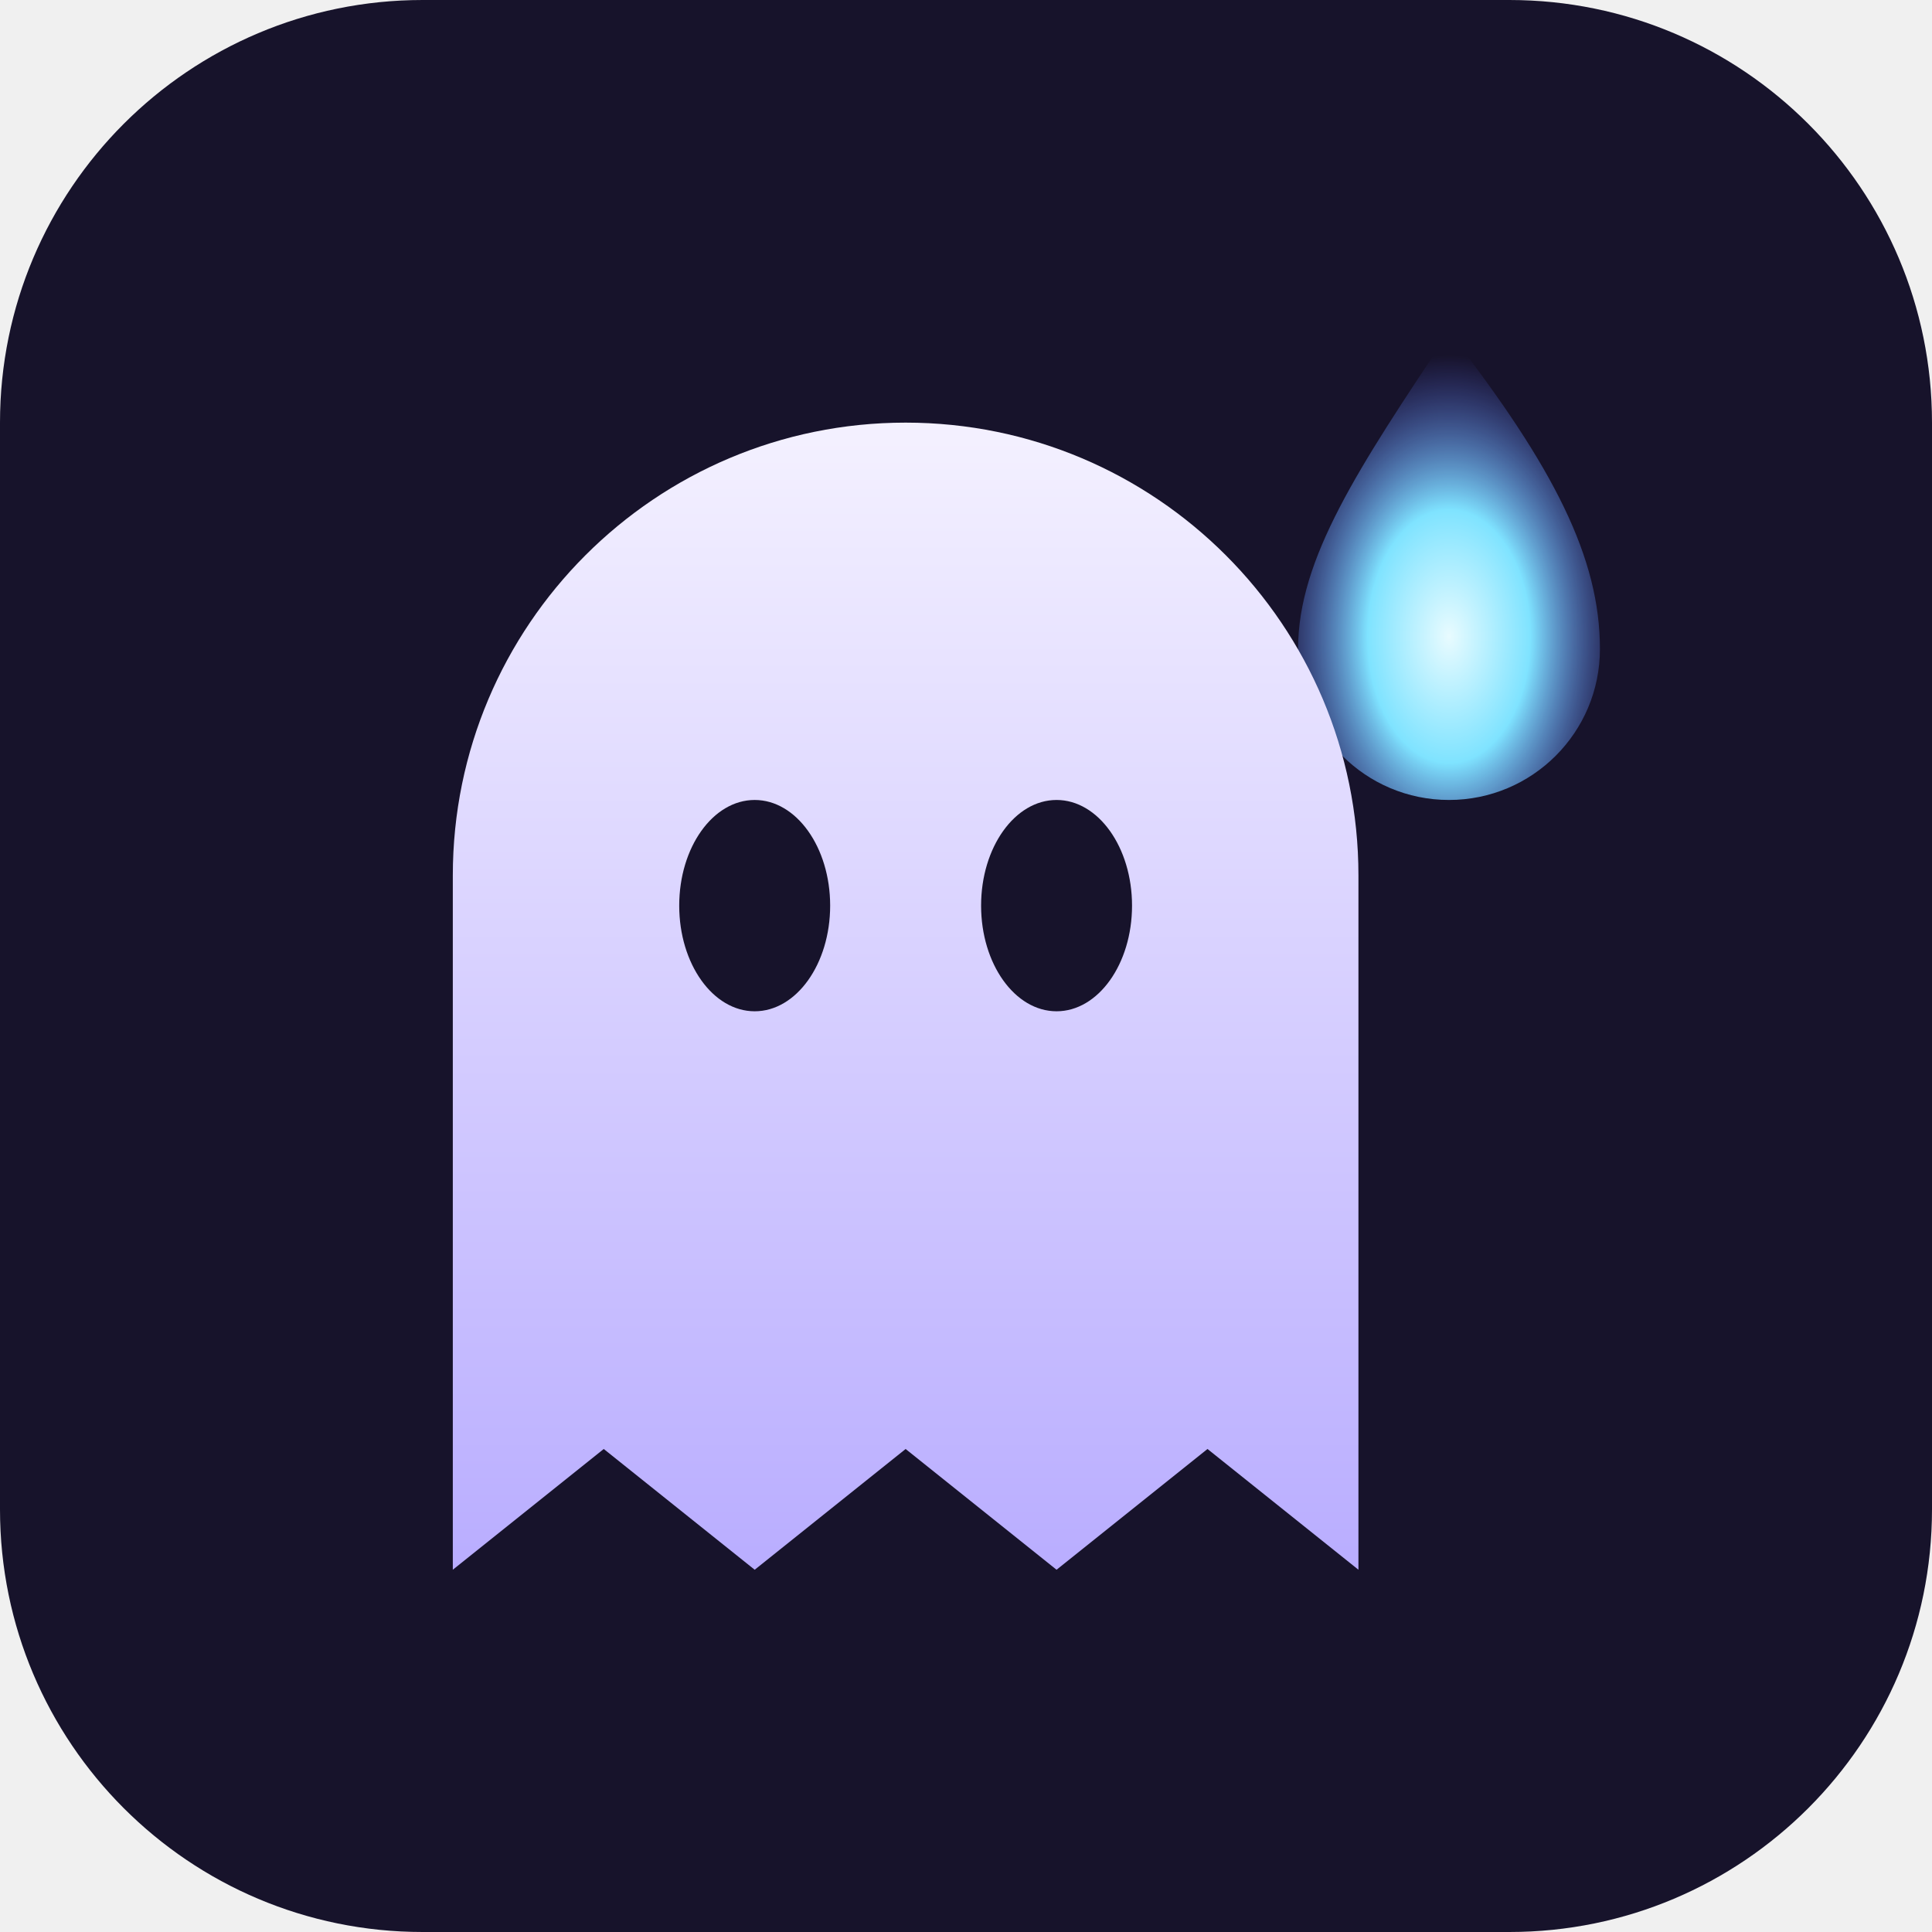
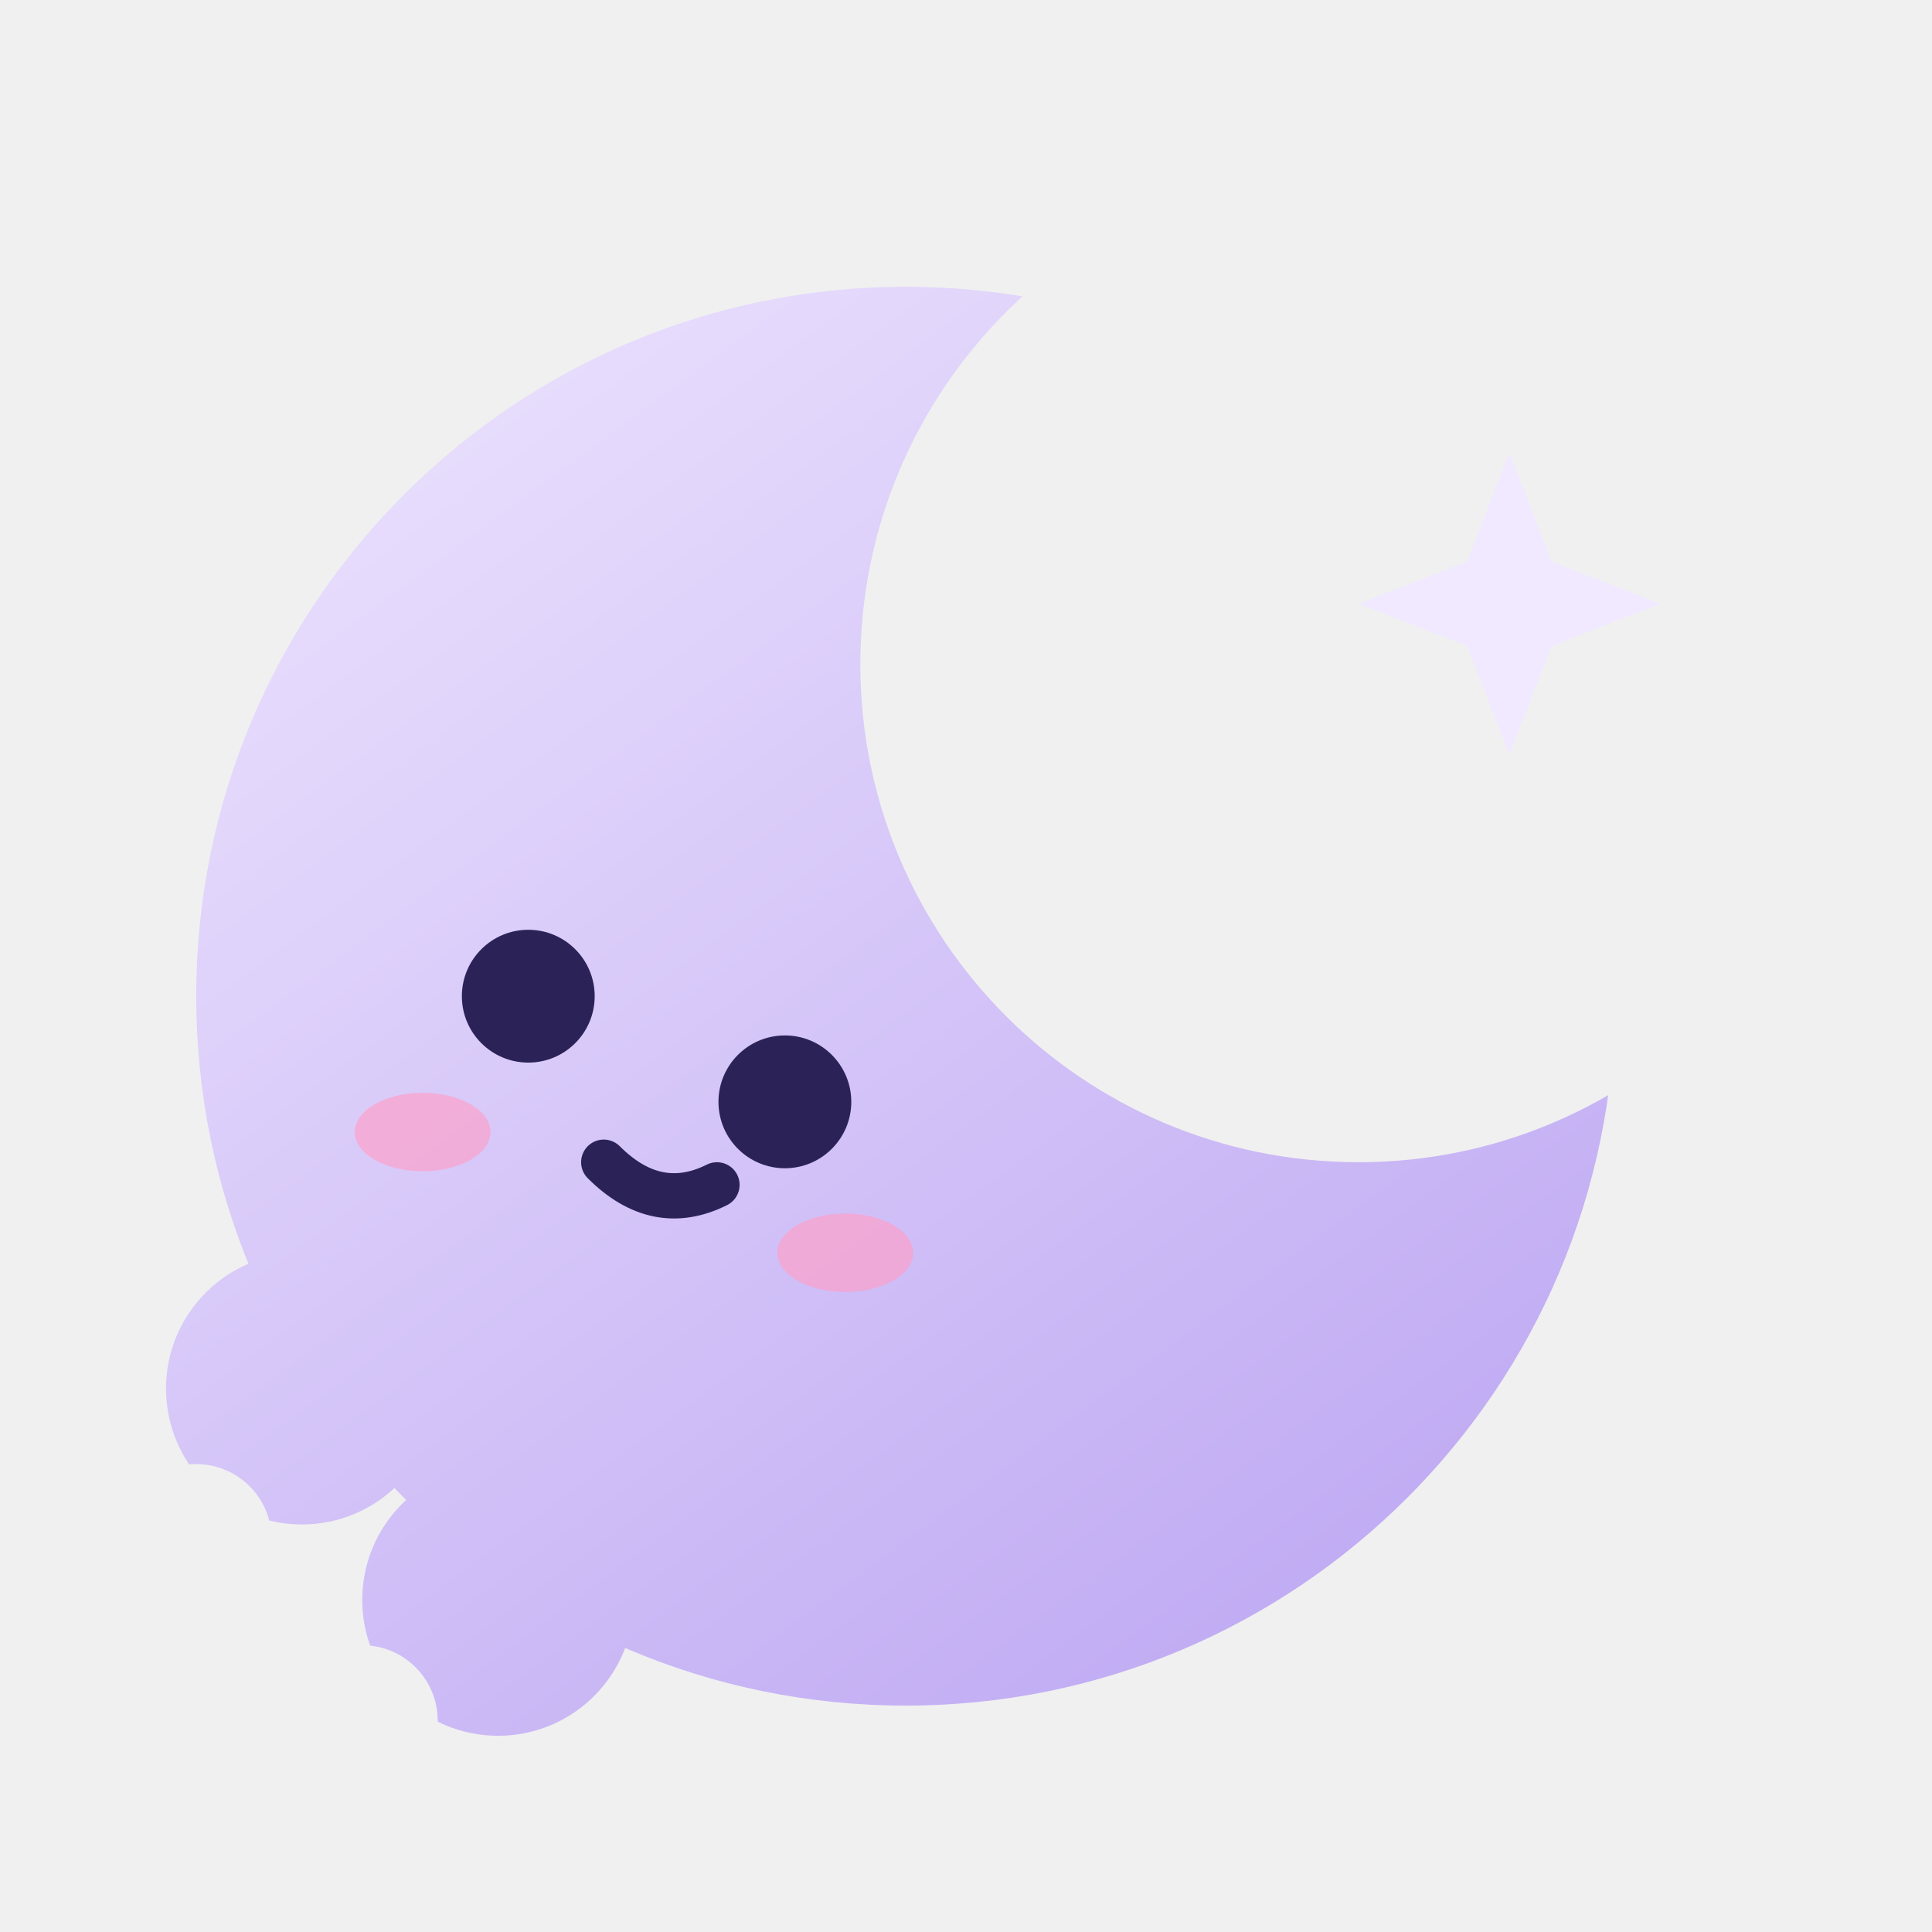
<svg xmlns="http://www.w3.org/2000/svg" viewBox="0 0 128 128">
  <defs>
-     <linearGradient id="body" x1="0" y1="0" x2="0" y2="1">
-       <stop offset="0" stop-color="#f4f1ff" />
-       <stop offset="1" stop-color="#b9adff" />
+     <linearGradient id="moon" x1="0.15" y1="0.05" x2="0.85" y2="1">
+       <stop offset="0" stop-color="#f1e9ff" />
+       <stop offset="1" stop-color="#b49cf0" />
    </linearGradient>
-     <radialGradient id="flame" cx=".5" cy=".65" r=".6">
-       <stop offset="0" stop-color="#e8fbff" />
-       <stop offset=".45" stop-color="#7fe3ff" />
-       <stop offset="1" stop-color="#5b6cff" stop-opacity="0" />
-     </radialGradient>
+     <mask id="crescent">
+       <circle cx="60" cy="66" r="47" fill="#fff" />
+       <circle cx="20" cy="92" r="9" fill="#fff" />
+       <circle cx="33" cy="106" r="9" fill="#fff" />
+       <circle cx="13" cy="102" r="5" fill="#000" />
+       <circle cx="24" cy="114" r="5" fill="#000" />
+       <circle cx="90" cy="44" r="33" fill="#000" />
+     </mask>
  </defs>
-   <rect width="128" height="128" rx="28" fill="#17132b" />
-   <path d="M96 22c7 9 10 15 10 21a10 10 0 0 1-20 0c0-6 4-12 10-21z" fill="url(#flame)" />
-   <path d="M30 104V58a30 30 0 0 1 60 0v46l-10-8-10 8-10-8-10 8-10-8z" fill="url(#body)" />
-   <ellipse cx="50" cy="60" rx="5" ry="7" fill="#17132b" />
-   <ellipse cx="70" cy="60" rx="5" ry="7" fill="#17132b" />
+   <rect width="128" height="128" fill="url(#moon)" mask="url(#crescent)" />
+   <circle cx="35" cy="66" r="4.4" fill="#2b2357" />
+   <circle cx="52" cy="73" r="4.4" fill="#2b2357" />
+   <path d="M 40 77 q 3.5 3.5 7.5 1.5" fill="none" stroke="#2b2357" stroke-width="3" stroke-linecap="round" />
+   <ellipse cx="28" cy="75" rx="4.5" ry="2.6" fill="#ff9ec7" opacity=".65" />
+   <ellipse cx="56" cy="83" rx="4.5" ry="2.6" fill="#ff9ec7" opacity=".65" />
+   <path fill="#f1e9ff" d="M 100 30 l 2.8 7.2 l 7.2 2.8 l -7.2 2.8 l -2.8 7.2 l -2.8 -7.2 l -7.2 -2.8 l 7.2 -2.8 z" />
</svg>
